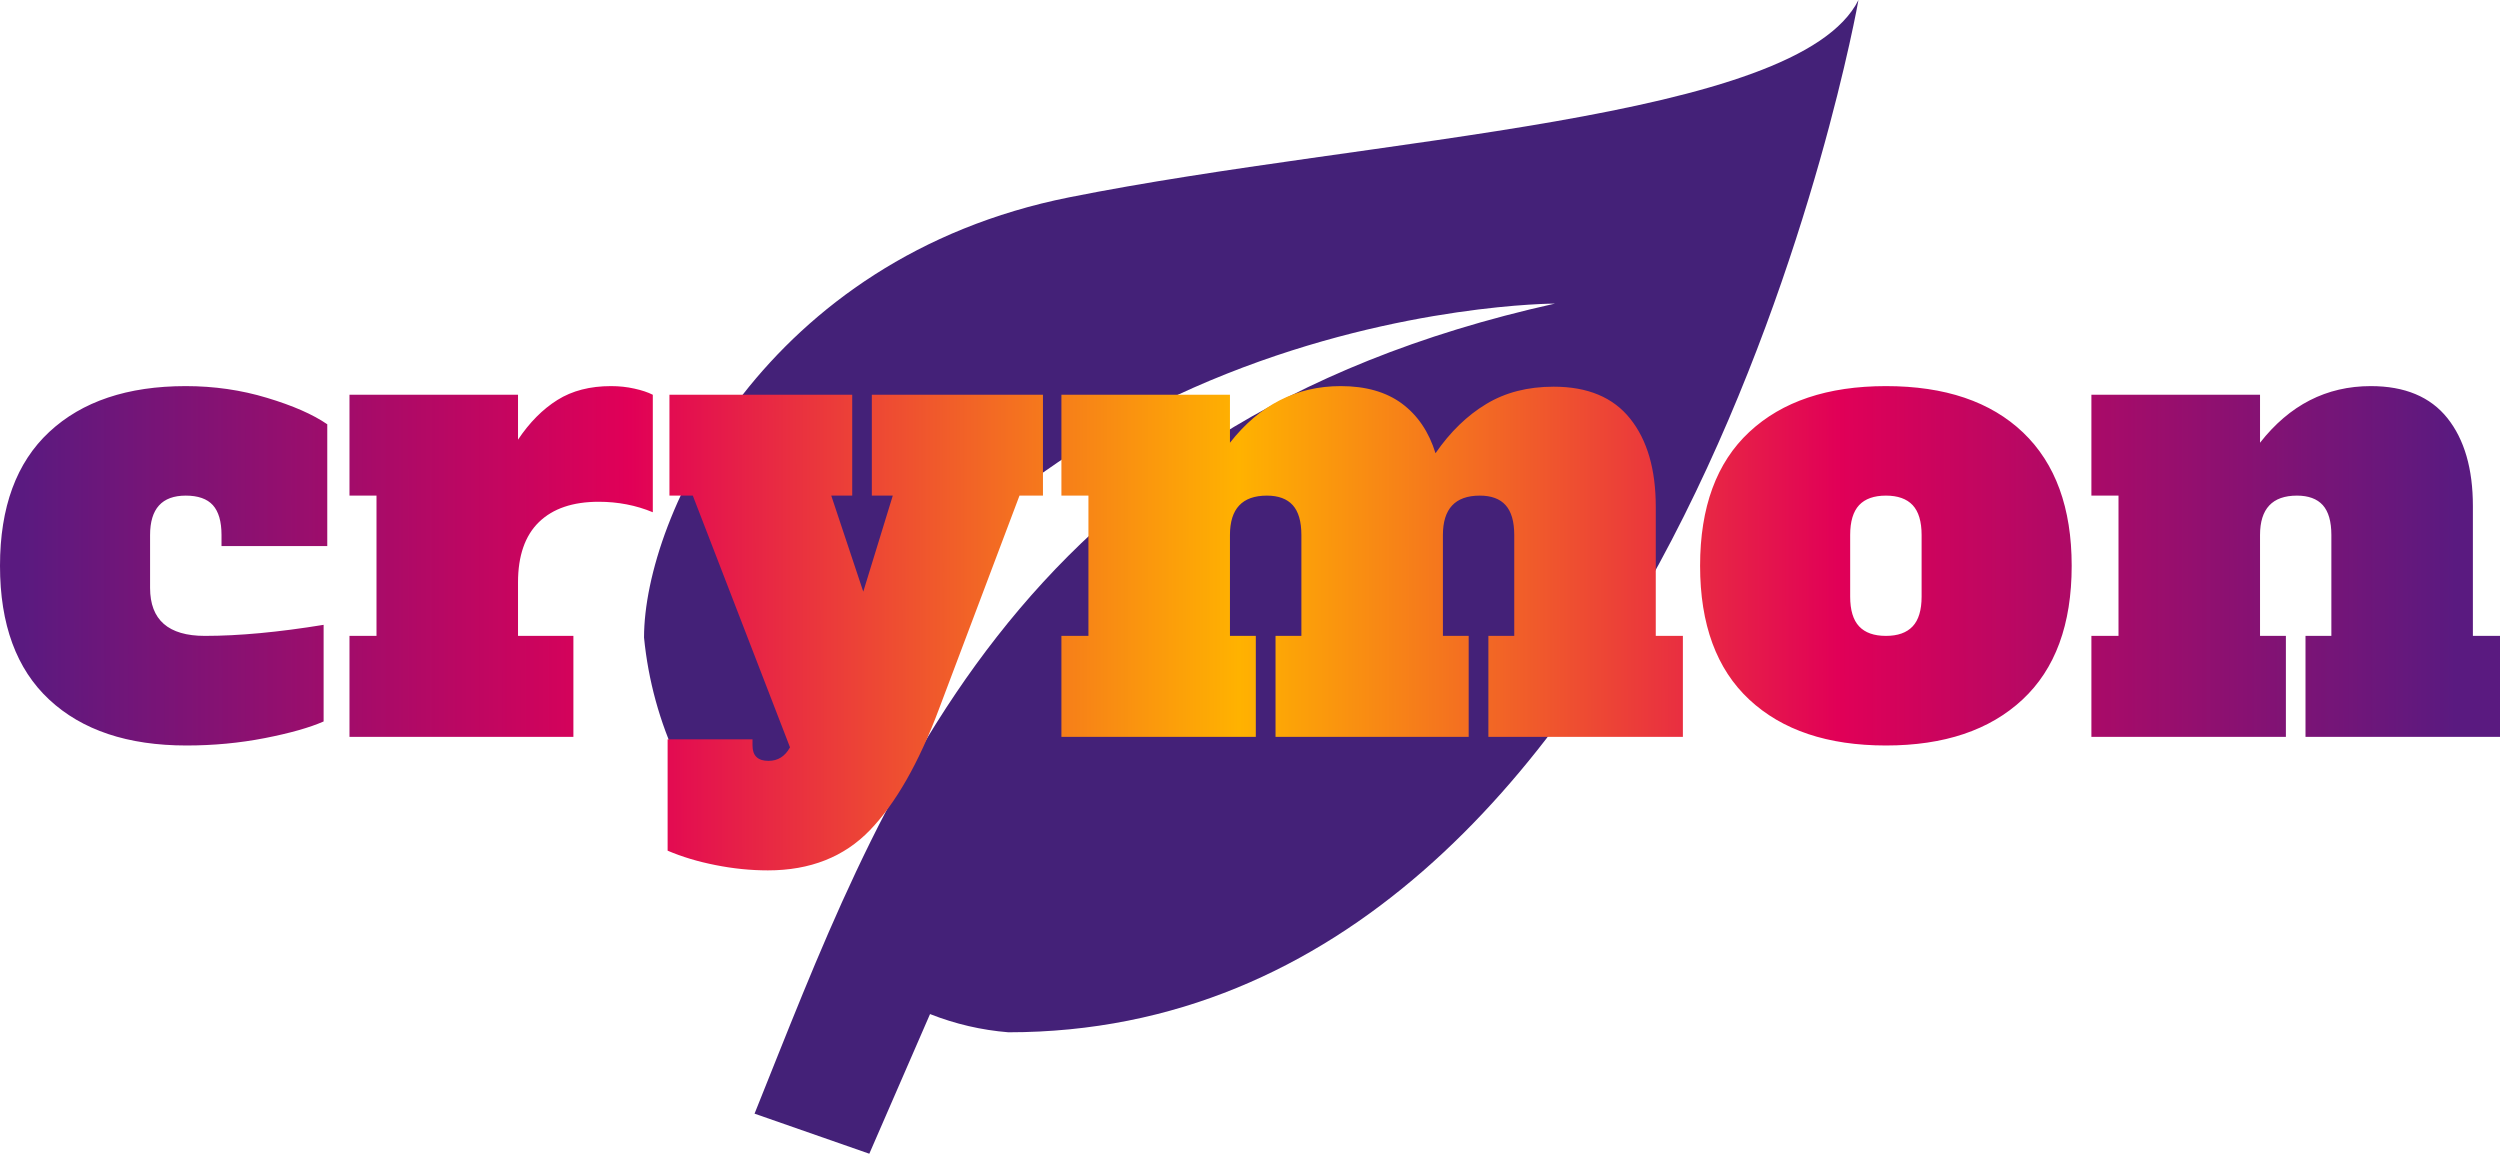
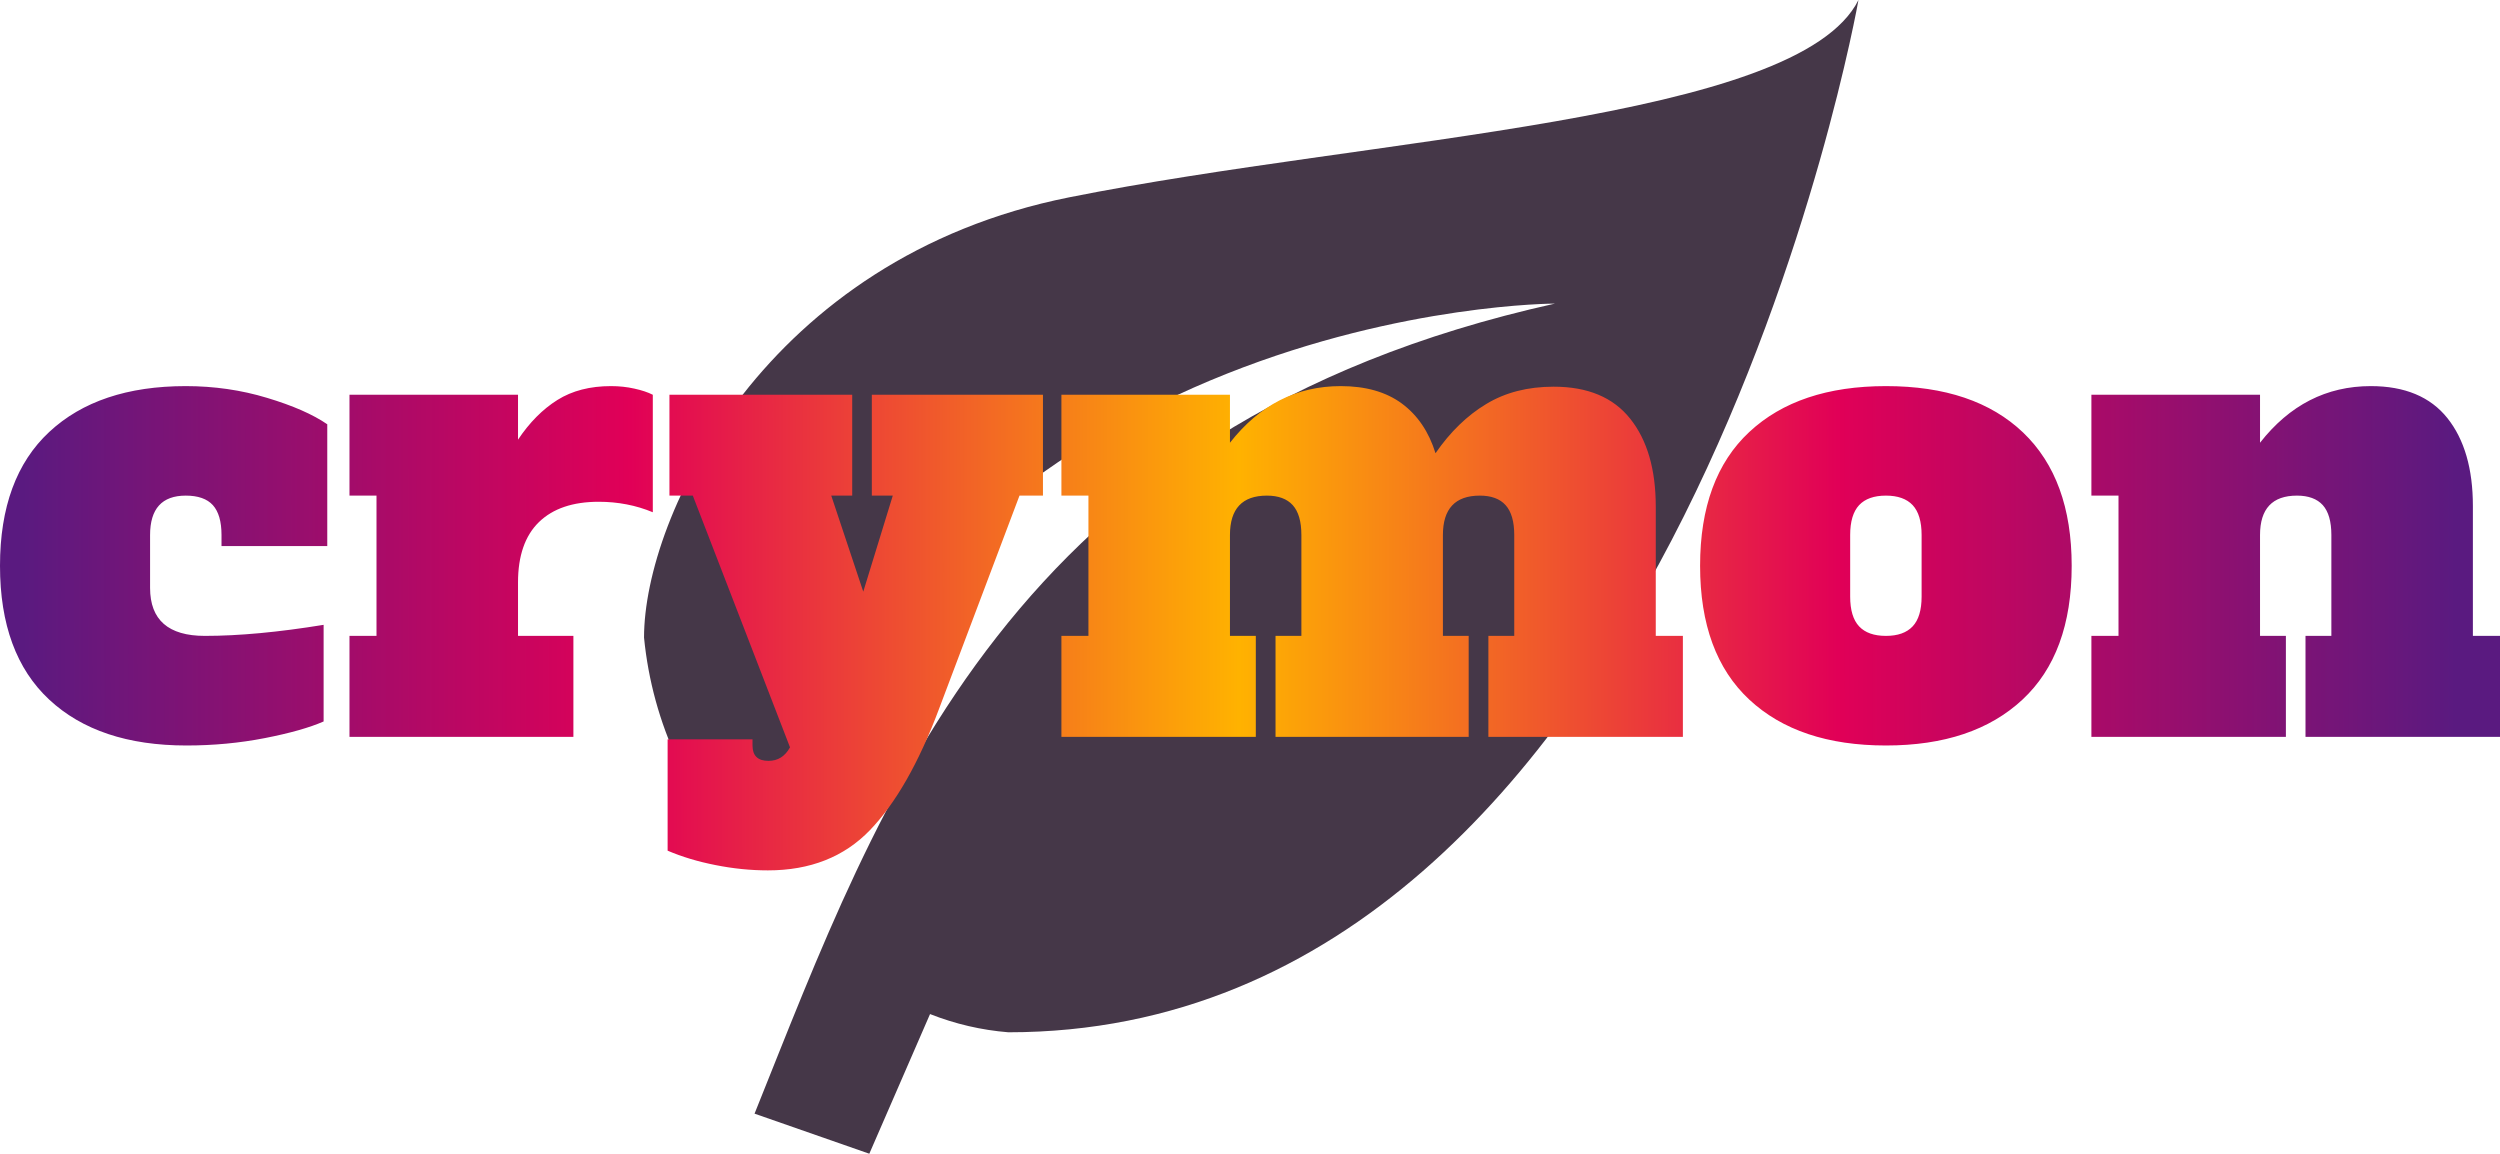
<svg xmlns="http://www.w3.org/2000/svg" xmlns:xlink="http://www.w3.org/1999/xlink" width="260.03" height="120" preserveAspectRatio="xMidYMid" version="1.1" viewBox="61.959 5.6 260.03 120">
  <defs>
    <linearGradient id="linearGradient2">
      <stop stop-color="#ffb200" offset="0" />
      <stop stop-color="#e10057" offset=".52" />
      <stop stop-color="#5a1a80" offset="1" />
    </linearGradient>
    <filter id="editing-jagged-46" x="0" y="0" width="1" height="1">
      <feTurbulence baseFrequency="0" result="turb" seed="1" />
      <feDisplacementMap in="SourceGraphic" in2="turb" />
    </filter>
    <linearGradient id="linearGradient4-4" x1="3.236" x2="256.31" y1="-17.608" y2="-17.781" gradientTransform="translate(.58563 1.8109)" gradientUnits="userSpaceOnUse">
      <stop stop-color="#5a1a80" offset="0" />
      <stop stop-color="#e10057" offset=".25" />
      <stop stop-color="#ffb200" offset=".5" />
      <stop stop-color="#e10057" offset=".746" />
      <stop stop-color="#5a1a80" offset="1" />
    </linearGradient>
    <linearGradient id="linearGradient9" x1="119.98" x2="380.01" y1="88.89" y2="88.89" gradientUnits="userSpaceOnUse" xlink:href="#linearGradient2" />
  </defs>
  <style>text {
  font-size: 64px;
  font-family: Arial Black;
  dominant-baseline: central;
  text-anchor: middle;
}</style>
  <g transform="translate(60.473 80.429)" fill="url(#linearGradient9)" filter="url(#editing-jagged-46)">
    <g fill="url(#linearGradient9)">
      <g fill="url(#linearGradient9)">
        <g fill="url(#linearGradient9)">
-           <path d="m163.21-43.249c-56.842 12.632-70.105 51.6-83.242 84.253l11.937 4.168 6.316-14.526a28.358 28.358 0 0 0 8.147 1.895c69.474 3e-6 88.421-107.37 88.421-107.37-6.316 12.632-50.526 14.211-82.105 20.526-31.579 6.316-44.211 33.158-44.211 45.789a39.284 39.284 0 0 0 11.053 23.684c20.526-58.421 83.684-58.421 83.684-58.421z" fill="#442178" stroke-width="6.316" />
+           <path d="m163.21-43.249c-56.842 12.632-70.105 51.6-83.242 84.253l11.937 4.168 6.316-14.526a28.358 28.358 0 0 0 8.147 1.895c69.474 3e-6 88.421-107.37 88.421-107.37-6.316 12.632-50.526 14.211-82.105 20.526-31.579 6.316-44.211 33.158-44.211 45.789a39.284 39.284 0 0 0 11.053 23.684c20.526-58.421 83.684-58.421 83.684-58.421z" fill="#453748" stroke-width="6.316" />
          <path d="m20.876 2.711q-9.15 0-14.27-4.77t-5.12-13.92 5.12-13.92 14.2-4.77q4.42 0 8.45 1.22 4.03 1.21 6.27 2.75v12.67h-11v-1.15q0-2.11-0.9-3.11-0.9-0.99-2.82-0.99-3.71 0-3.71 4.1v5.5q0 4.99 5.7 4.99 5.31 0 12.35-1.15v10.05q-2.18 0.96-6.11 1.73-3.94 0.77-8.16 0.77zm44.16-37.38q1.28 0 2.43 0.26 1.15 0.25 1.92 0.64v12.22q-2.62-1.09-5.63-1.09-4.03 0-6.21 2.11-2.18 2.12-2.18 6.28v5.56h5.76v10.5h-23.29v-10.5h2.81v-14.59h-2.81v-10.49h17.53v4.67q1.8-2.69 4.1-4.13t5.57-1.44zm27.13 0.9h17.8v10.49h-2.44l-8.38 22.21q-3.14 8.38-7.17 12.58-4.03 4.19-10.62 4.19-2.69 0-5.44-0.55-2.75-0.54-4.99-1.5v-11.58h8.83v0.64q0 1.6 1.66 1.6 1.47 0 2.24-1.41l-10.11-26.18h-2.43v-10.49h19.01v10.49h-2.18l3.33 9.99 3.07-9.99h-2.18zm81.54 25.08h2.82v10.5h-20.23v-10.5h2.69v-10.49q0-2.11-0.9-3.11-0.89-0.99-2.68-0.99-3.84 0-3.84 4.1v10.49h2.68v10.5h-20.09v-10.5h2.69v-10.49q0-2.11-0.9-3.11-0.9-0.99-2.69-0.99-3.84 0-3.84 4.1v10.49h2.69v10.5h-20.22v-10.5h2.81v-14.59h-2.81v-10.49h17.53v4.99q4.61-5.89 11.52-5.89 3.91 0 6.37 1.82 2.46 1.83 3.49 5.16 2.3-3.33 5.28-5.12 2.97-1.8 7.01-1.8 5.31 0 7.96 3.33 2.66 3.33 2.66 9.15zm23.94 11.4q-9.09 0-14.21-4.77t-5.12-13.92 5.12-13.92 14.21-4.77q9.21 0 14.27 4.83 5.05 4.83 5.05 13.86 0 9.15-5.12 13.92t-14.2 4.77zm0-11.4q1.85 0 2.78-0.99t0.93-3.1v-6.4q0-2.11-0.93-3.11-0.93-0.99-2.78-0.99-1.86 0-2.79 0.99-0.93 1-0.93 3.11v6.4q0 2.11 0.93 3.1t2.79 0.99zm61.05 0h2.82v10.5h-20.23v-10.5h2.69v-10.49q0-2.11-0.89-3.11-0.9-0.99-2.69-0.99-3.84 0-3.84 4.1v10.49h2.69v10.5h-20.23v-10.5h2.82v-14.59h-2.82v-10.49h17.54v4.99q4.61-5.89 11.52-5.89 5.31 0 7.97 3.33 2.65 3.33 2.65 9.15z" fill="url(#linearGradient4-4)" />
        </g>
      </g>
    </g>
  </g>
</svg>
